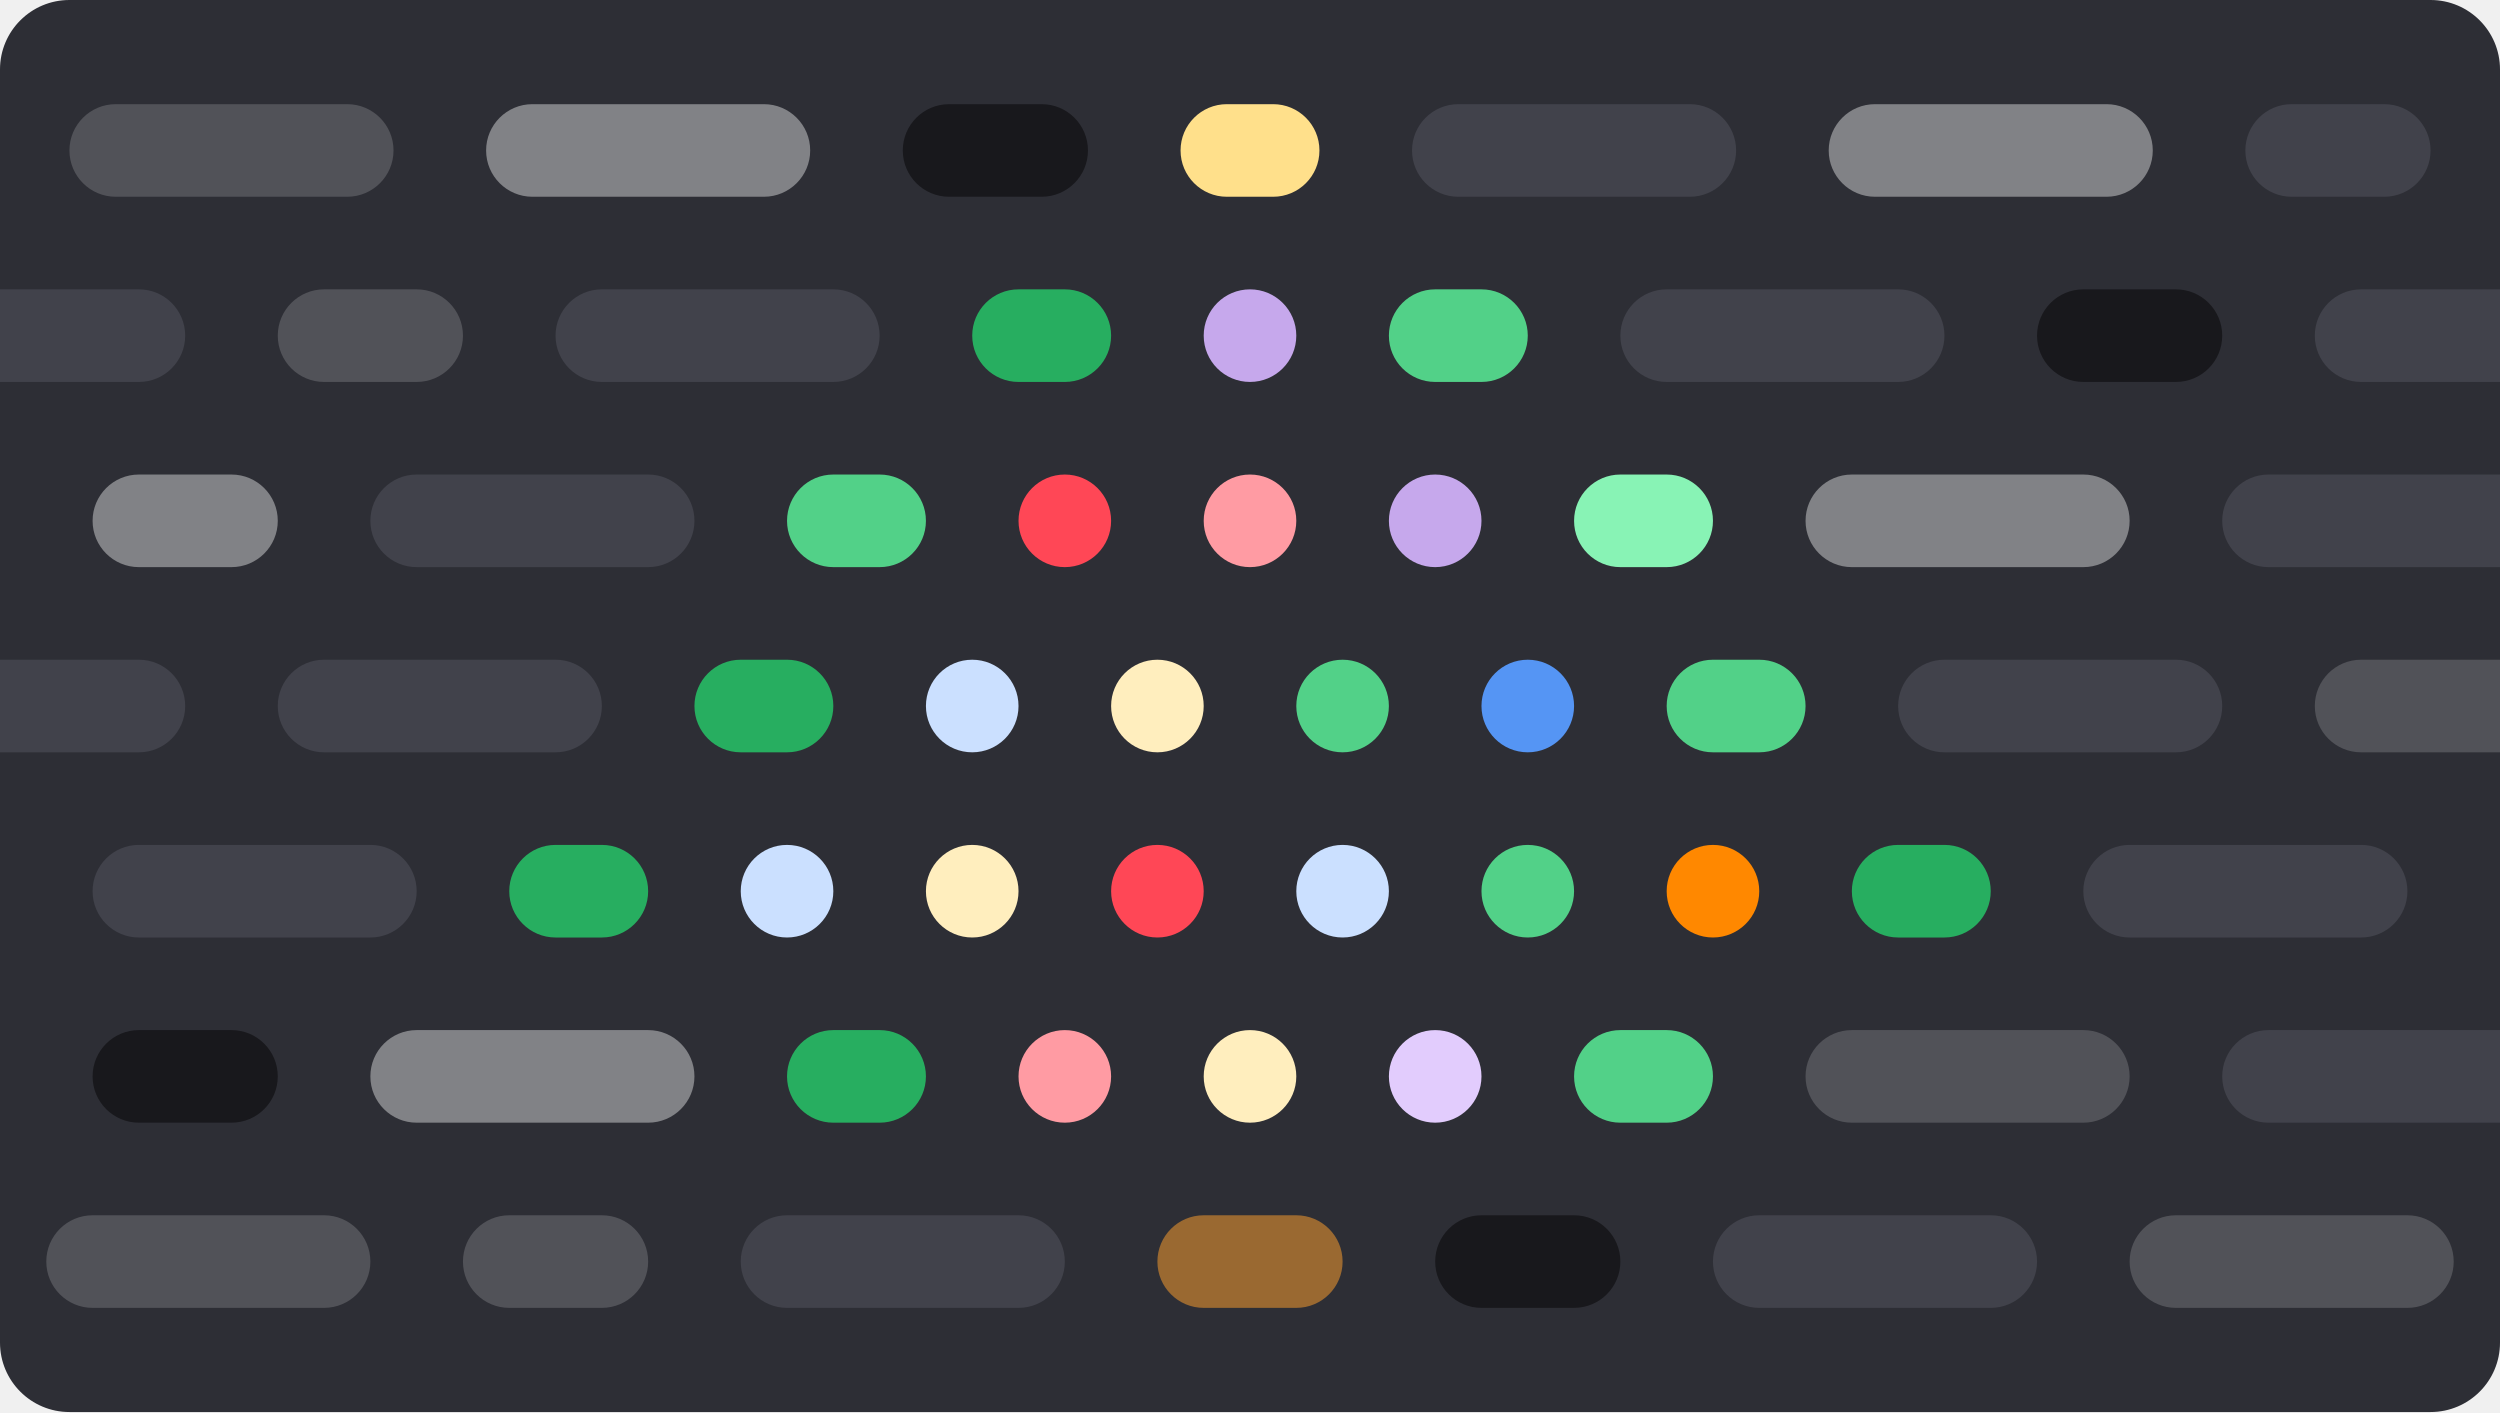
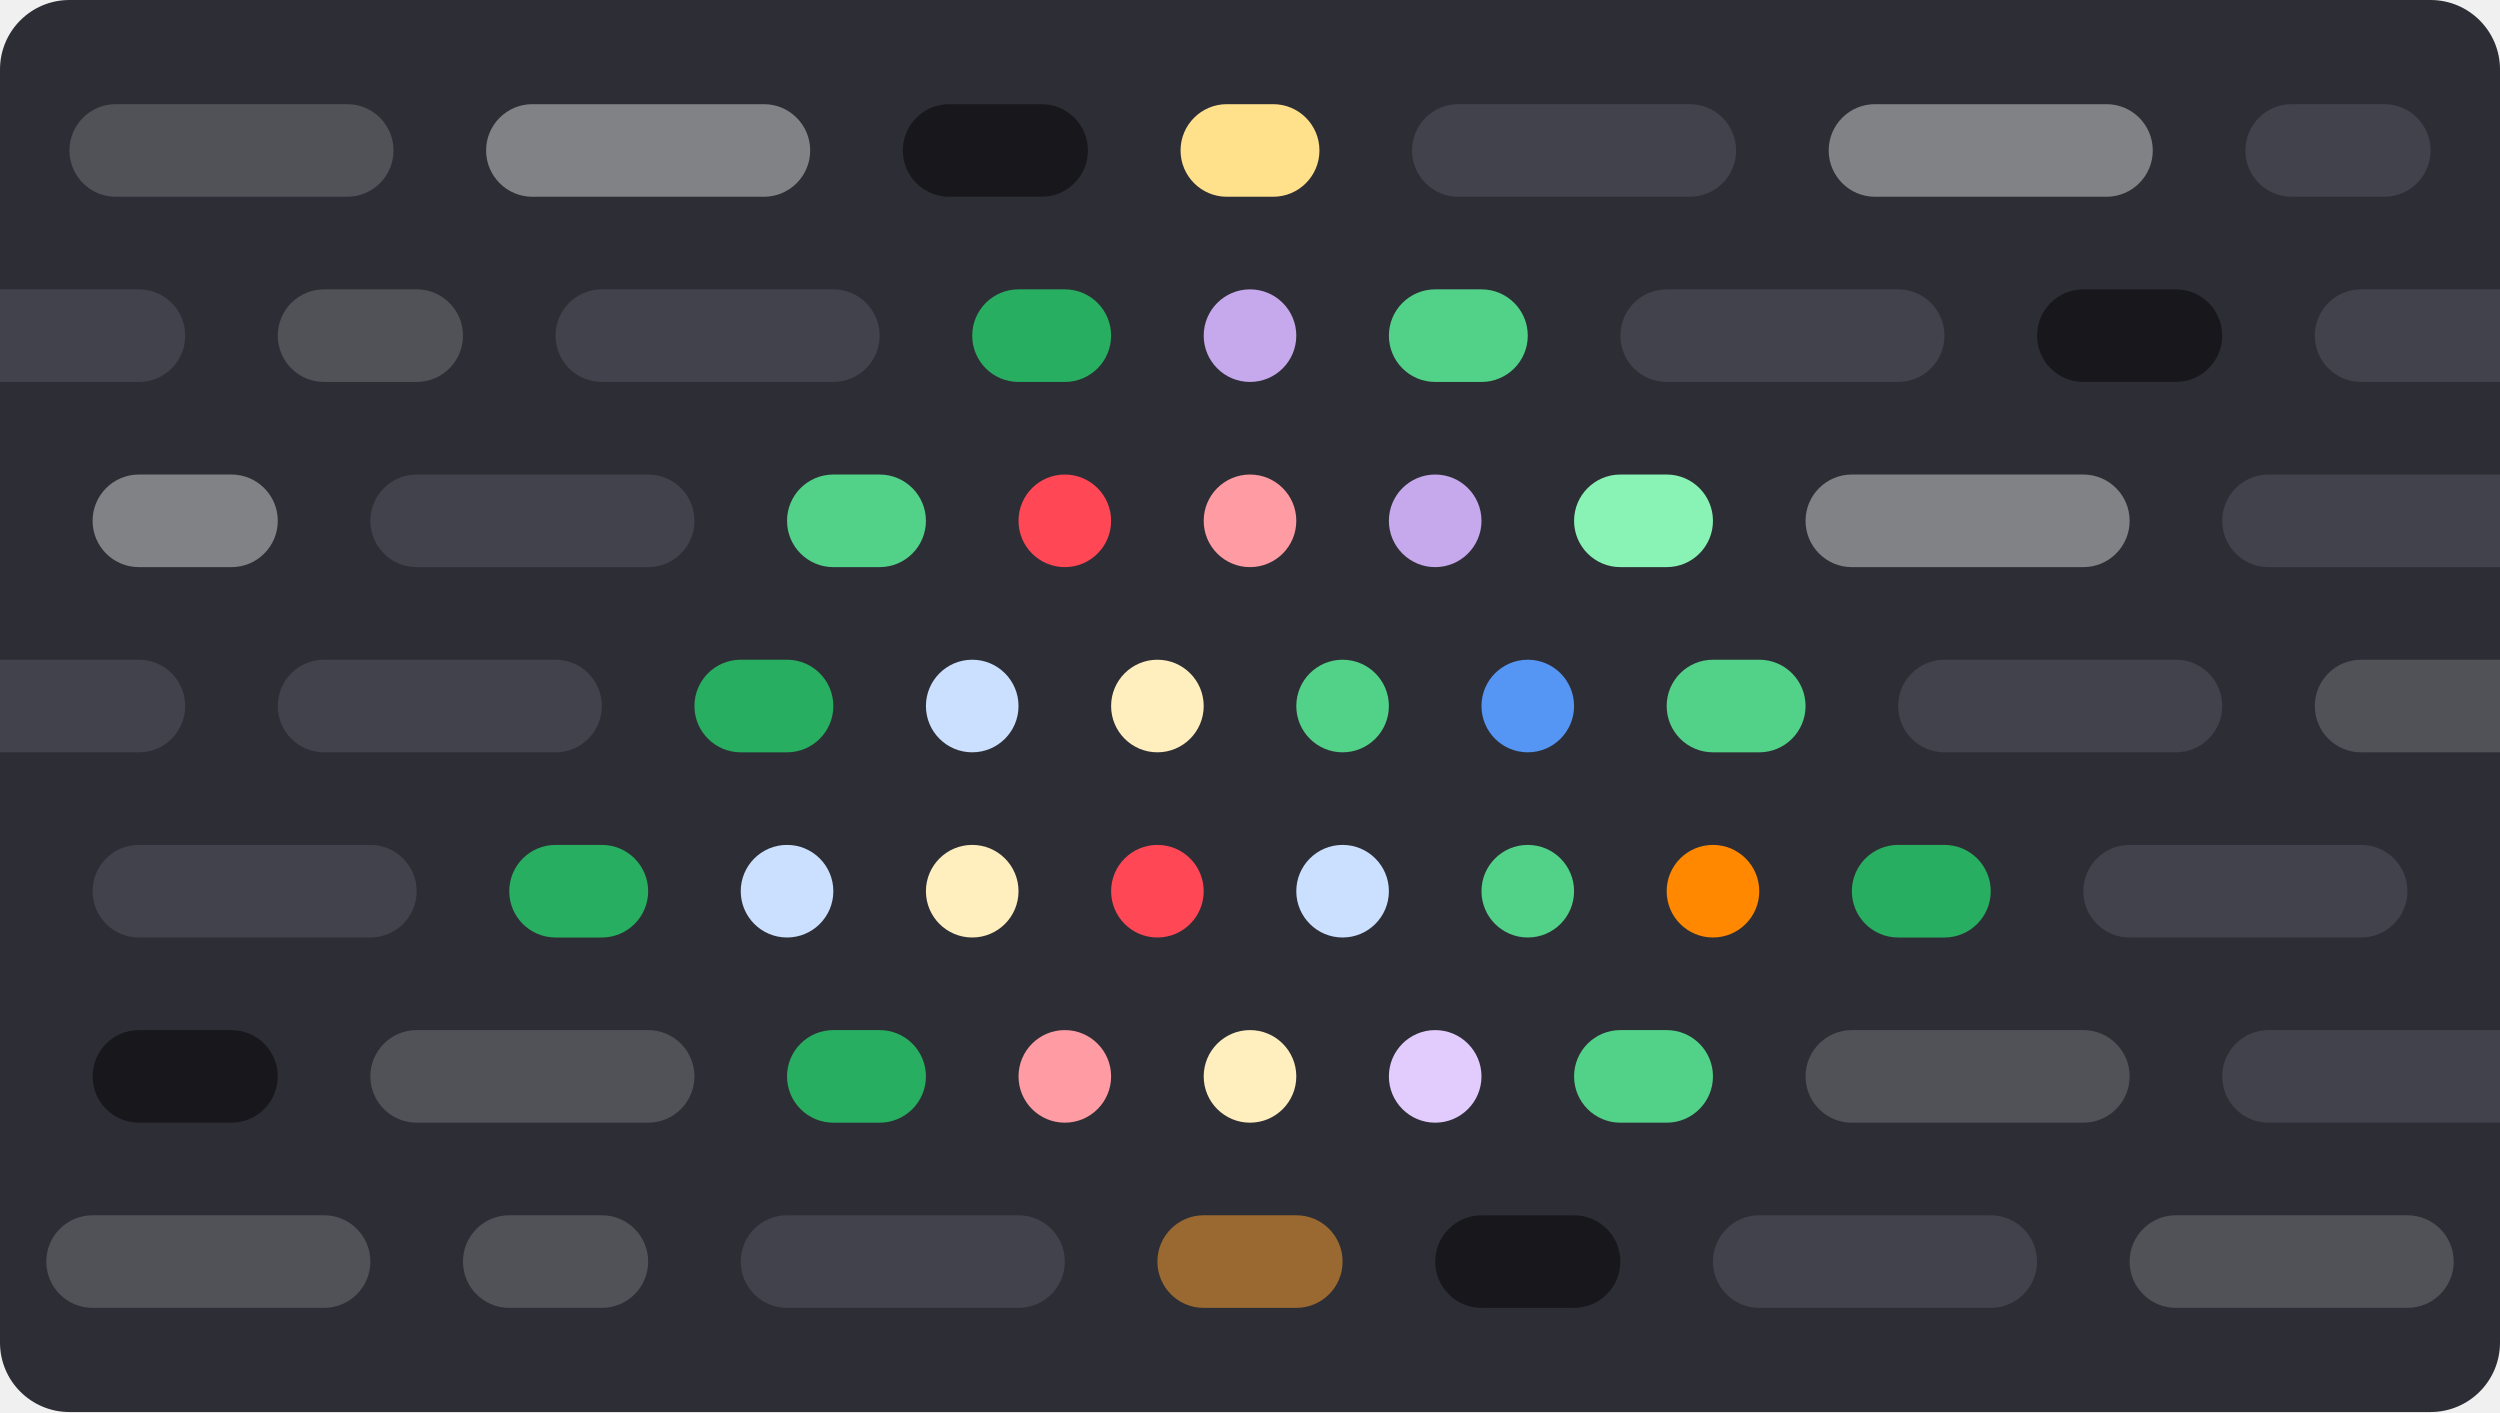
<svg xmlns="http://www.w3.org/2000/svg" width="432" height="244" viewBox="0 0 432 244" fill="none">
  <g clip-path="url(#clip0_1558_1461)">
    <rect width="432" height="244" rx="12" transform="matrix(-1 0 0 1 432 0)" fill="#2D2E35" />
    <rect width="56" height="16" rx="8" transform="matrix(-1 0 0 1 68 18)" fill="#515258" />
    <rect width="56" height="16" rx="8" transform="matrix(-1 0 0 1 140 18)" fill="#818286" />
    <rect width="32" height="16" rx="8" transform="matrix(-1 0 0 1 188 18)" fill="#18181C" />
    <rect width="24" height="16" rx="8" transform="matrix(-1 0 0 1 228 18)" fill="#FFE08B" />
    <rect width="56" height="16" rx="8" transform="matrix(-1 0 0 1 300 18)" fill="#41424B" />
    <rect width="56" height="16" rx="8" transform="matrix(-1 0 0 1 372 18)" fill="#818286" />
    <rect width="32" height="16" rx="8" transform="matrix(-1 0 0 1 420 18)" fill="#41424B" />
    <rect width="56" height="16" rx="8" transform="matrix(-1 0 0 1 32 50)" fill="#41424B" />
    <rect width="32" height="16" rx="8" transform="matrix(-1 0 0 1 80 50)" fill="#515258" />
    <rect width="56" height="16" rx="8" transform="matrix(-1 0 0 1 152 50)" fill="#41424B" />
    <rect width="24" height="16" rx="8" transform="matrix(-1 0 0 1 192 50)" fill="#27AE60" />
    <rect width="16" height="16" rx="8" transform="matrix(-1 0 0 1 224 50)" fill="#C6A8EC" />
    <rect width="24" height="16" rx="8" transform="matrix(-1 0 0 1 264 50)" fill="#52D188" />
    <rect width="56" height="16" rx="8" transform="matrix(-1 0 0 1 336 50)" fill="#41424B" />
    <rect width="32" height="16" rx="8" transform="matrix(-1 0 0 1 384 50)" fill="#18181C" />
    <rect width="56" height="16" rx="8" transform="matrix(-1 0 0 1 456 50)" fill="#41424B" />
    <rect width="32" height="16" rx="8" transform="matrix(-1 0 0 1 48 82)" fill="#818286" />
    <rect width="56" height="16" rx="8" transform="matrix(-1 0 0 1 120 82)" fill="#41424B" />
    <rect width="24" height="16" rx="8" transform="matrix(-1 0 0 1 160 82)" fill="#52D188" />
    <rect width="16" height="16" rx="8" transform="matrix(-1 0 0 1 192 82)" fill="#FF4756" />
    <rect width="16" height="16" rx="8" transform="matrix(-1 0 0 1 224 82)" fill="#FF9BA3" />
    <rect width="16" height="16" rx="8" transform="matrix(-1 0 0 1 256 82)" fill="#C6A8EC" />
    <rect width="24" height="16" rx="8" transform="matrix(-1 0 0 1 296 82)" fill="#88F3B5" />
    <rect width="56" height="16" rx="8" transform="matrix(-1 0 0 1 368 82)" fill="#818286" />
    <rect width="56" height="16" rx="8" transform="matrix(-1 0 0 1 440 82)" fill="#41424B" />
    <rect width="56" height="16" rx="8" transform="matrix(-1 0 0 1 32 114)" fill="#41424B" />
    <rect width="56" height="16" rx="8" transform="matrix(-1 0 0 1 104 114)" fill="#41424B" />
    <rect width="24" height="16" rx="8" transform="matrix(-1 0 0 1 144 114)" fill="#27AE60" />
    <rect width="16" height="16" rx="8" transform="matrix(-1 0 0 1 176 114)" fill="#CBE0FF" />
    <rect width="16" height="16" rx="8" transform="matrix(-1 0 0 1 208 114)" fill="#FFEEBE" />
    <rect width="16" height="16" rx="8" transform="matrix(-1 0 0 1 240 114)" fill="#52D188" />
    <rect width="16" height="16" rx="8" transform="matrix(-1 0 0 1 272 114)" fill="#5595F4" />
    <rect width="24" height="16" rx="8" transform="matrix(-1 0 0 1 312 114)" fill="#52D188" />
    <rect width="56" height="16" rx="8" transform="matrix(-1 0 0 1 384 114)" fill="#41424B" />
    <rect width="56" height="16" rx="8" transform="matrix(-1 0 0 1 456 114)" fill="#515258" />
    <rect width="56" height="16" rx="8" transform="matrix(-1 0 0 1 72 146)" fill="#41424B" />
    <rect width="24" height="16" rx="8" transform="matrix(-1 0 0 1 112 146)" fill="#27AE60" />
    <rect width="16" height="16" rx="8" transform="matrix(-1 0 0 1 144 146)" fill="#CBE0FF" />
    <rect width="16" height="16" rx="8" transform="matrix(-1 0 0 1 176 146)" fill="#FFEEBE" />
    <rect width="16" height="16" rx="8" transform="matrix(-1 0 0 1 208 146)" fill="#FF4756" />
    <rect width="16" height="16" rx="8" transform="matrix(-1 0 0 1 240 146)" fill="#CBE0FF" />
    <rect width="16" height="16" rx="8" transform="matrix(-1 0 0 1 272 146)" fill="#52D188" />
    <rect width="16" height="16" rx="8" transform="matrix(-1 0 0 1 304 146)" fill="#FF8800" />
    <rect width="24" height="16" rx="8" transform="matrix(-1 0 0 1 344 146)" fill="#27AE60" />
    <rect width="56" height="16" rx="8" transform="matrix(-1 0 0 1 416 146)" fill="#41424B" />
    <rect width="32" height="16" rx="8" transform="matrix(-1 0 0 1 48 178)" fill="#18181C" />
-     <rect width="56" height="16" rx="8" transform="matrix(-1 0 0 1 120 178)" fill="#818286" />
+     <rect width="56" height="16" rx="8" transform="matrix(-1 0 0 1 120 178)" fill="#515258" />
    <rect width="24" height="16" rx="8" transform="matrix(-1 0 0 1 160 178)" fill="#27AE60" />
    <rect width="16" height="16" rx="8" transform="matrix(-1 0 0 1 192 178)" fill="#FF9BA3" />
    <rect width="16" height="16" rx="8" transform="matrix(-1 0 0 1 224 178)" fill="#FFEEBE" />
    <rect width="16" height="16" rx="8" transform="matrix(-1 0 0 1 256 178)" fill="#E2CCFD" />
    <rect width="24" height="16" rx="8" transform="matrix(-1 0 0 1 296 178)" fill="#52D188" />
    <rect width="56" height="16" rx="8" transform="matrix(-1 0 0 1 368 178)" fill="#515258" />
    <rect width="56" height="16" rx="8" transform="matrix(-1 0 0 1 440 178)" fill="#41424B" />
    <rect width="56" height="16" rx="8" transform="matrix(-1 0 0 1 64 210)" fill="#515258" />
    <rect width="32" height="16" rx="8" transform="matrix(-1 0 0 1 112 210)" fill="#515258" />
    <rect width="56" height="16" rx="8" transform="matrix(-1 0 0 1 184 210)" fill="#41424B" />
    <rect width="32" height="16" rx="8" transform="matrix(-1 0 0 1 232 210)" fill="#9A6931" />
    <rect width="32" height="16" rx="8" transform="matrix(-1 0 0 1 280 210)" fill="#18181C" />
    <rect width="56" height="16" rx="8" transform="matrix(-1 0 0 1 352 210)" fill="#41424B" />
    <rect width="56" height="16" rx="8" transform="matrix(-1 0 0 1 424 210)" fill="#515258" />
  </g>
  <defs>
    <clipPath id="clip0_1558_1461">
      <rect width="432" height="244" rx="12" transform="matrix(-1 0 0 1 432 0)" fill="white" />
    </clipPath>
  </defs>
</svg>
